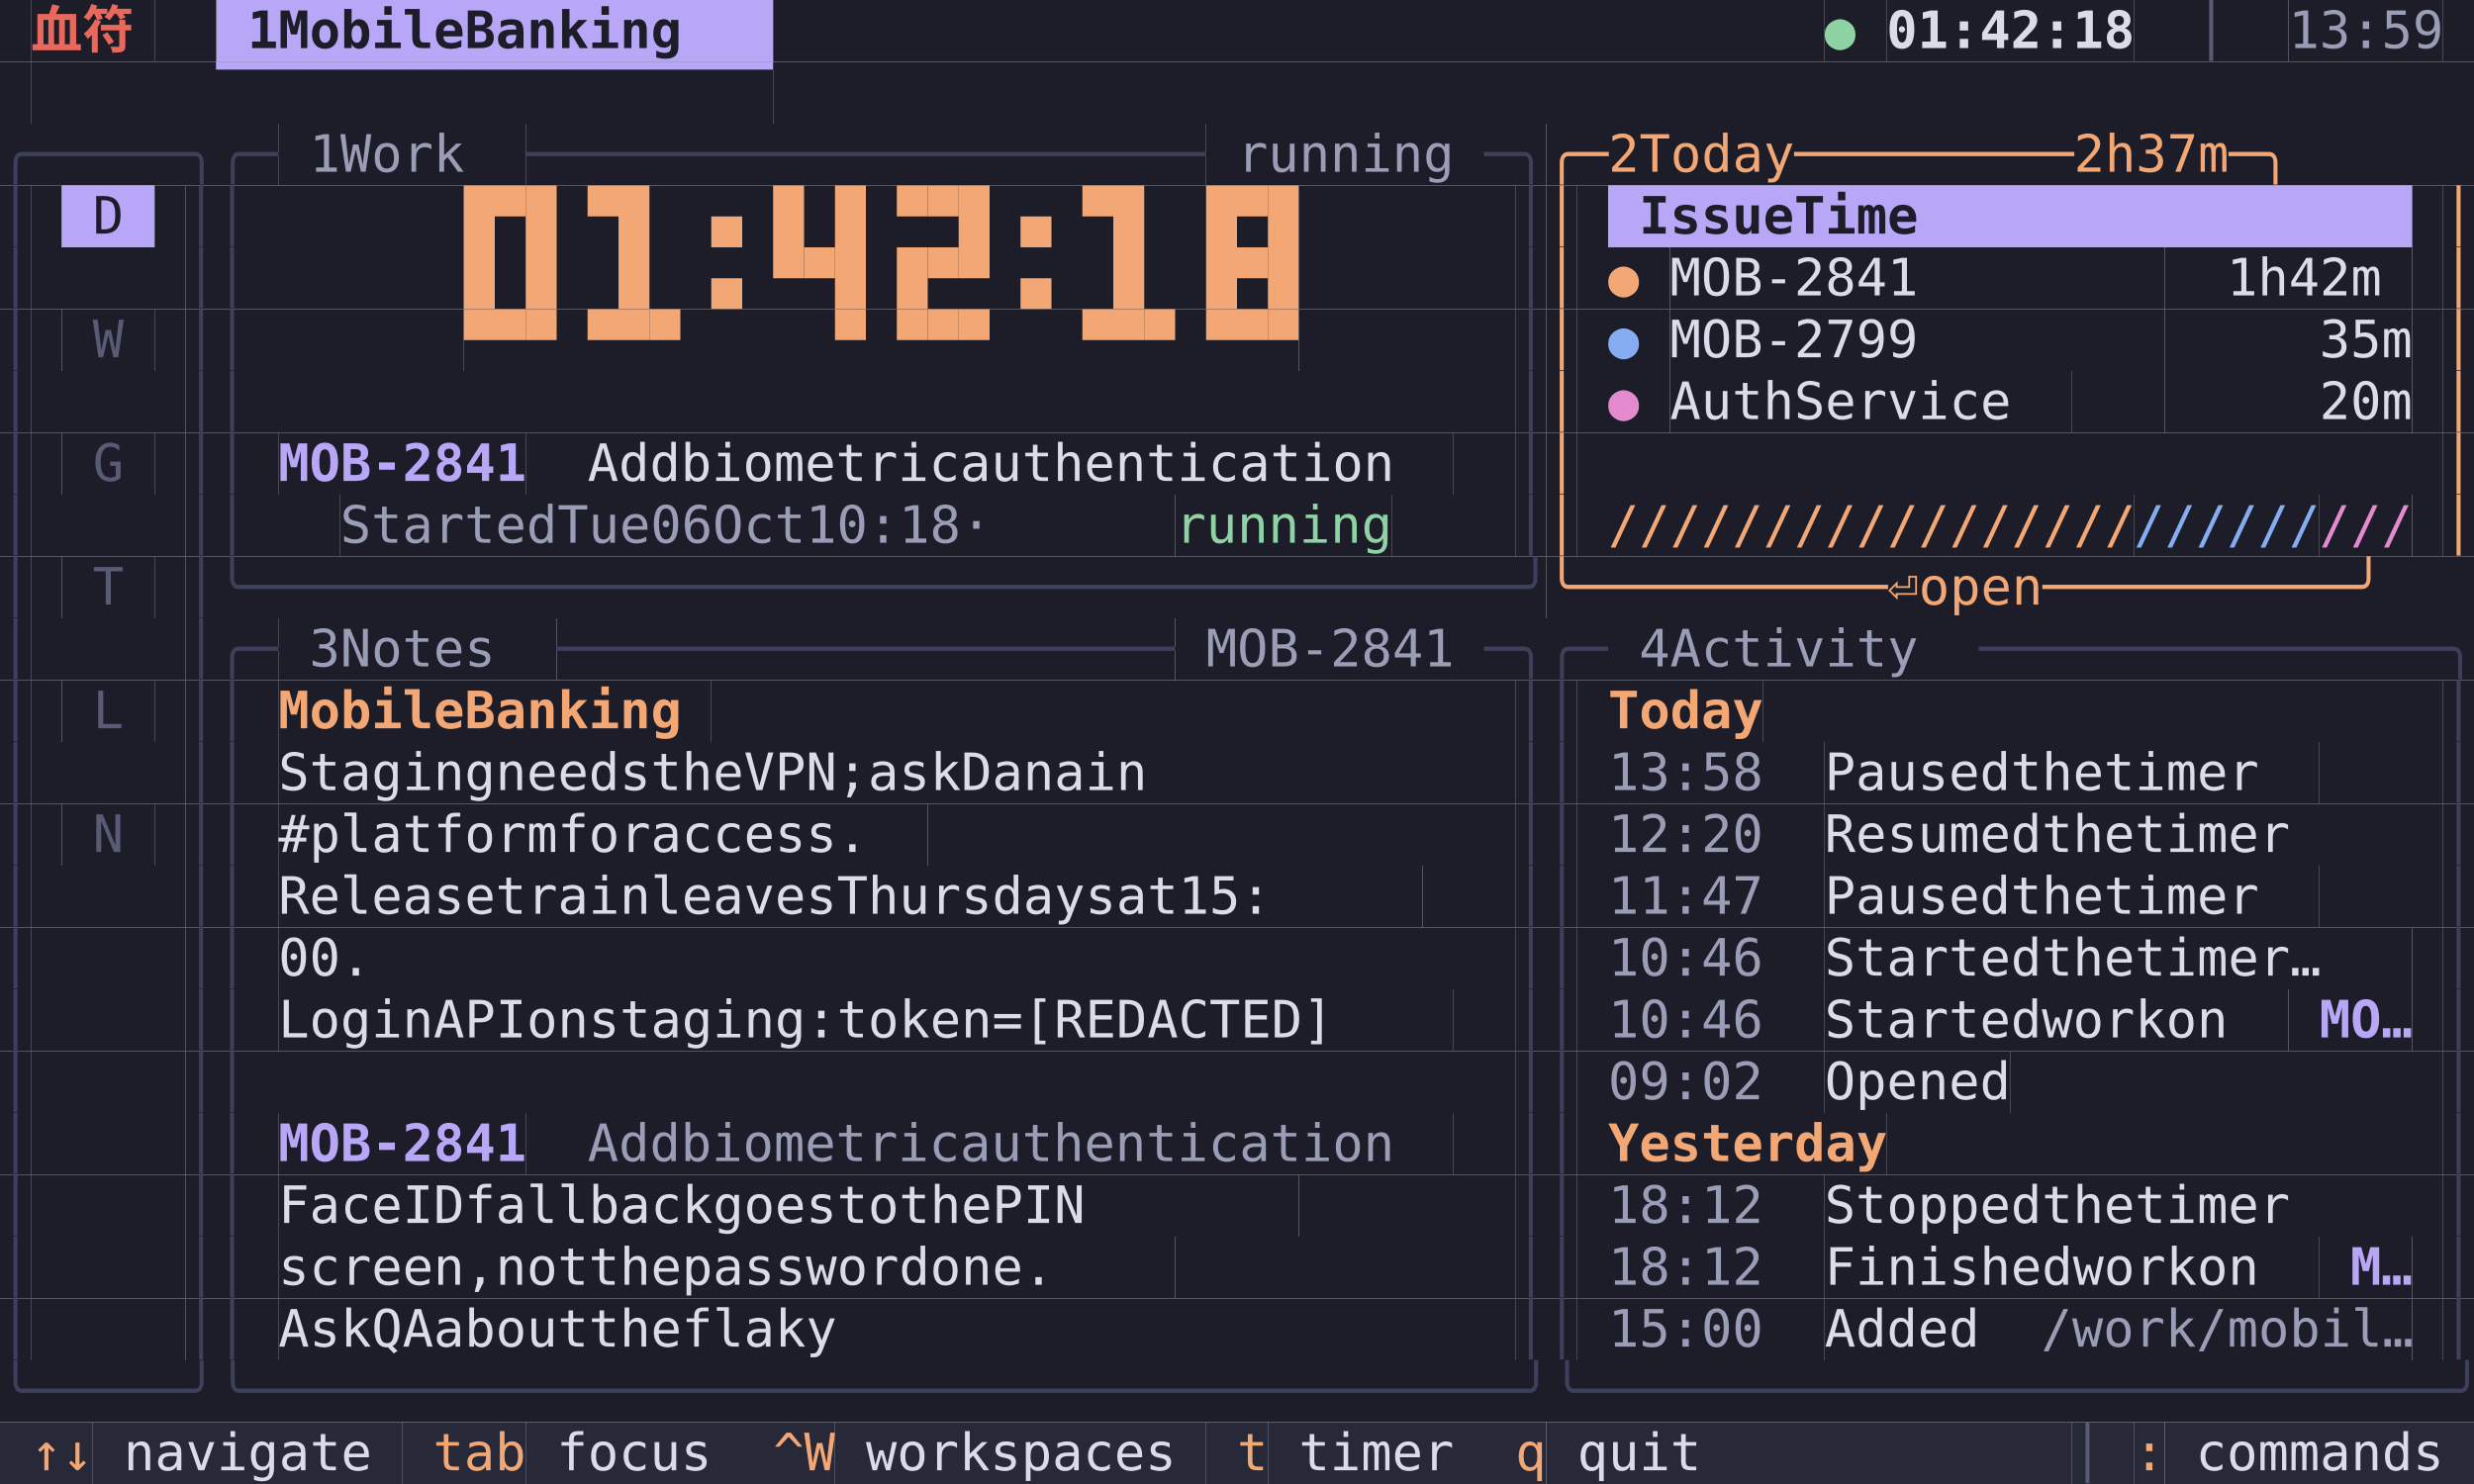
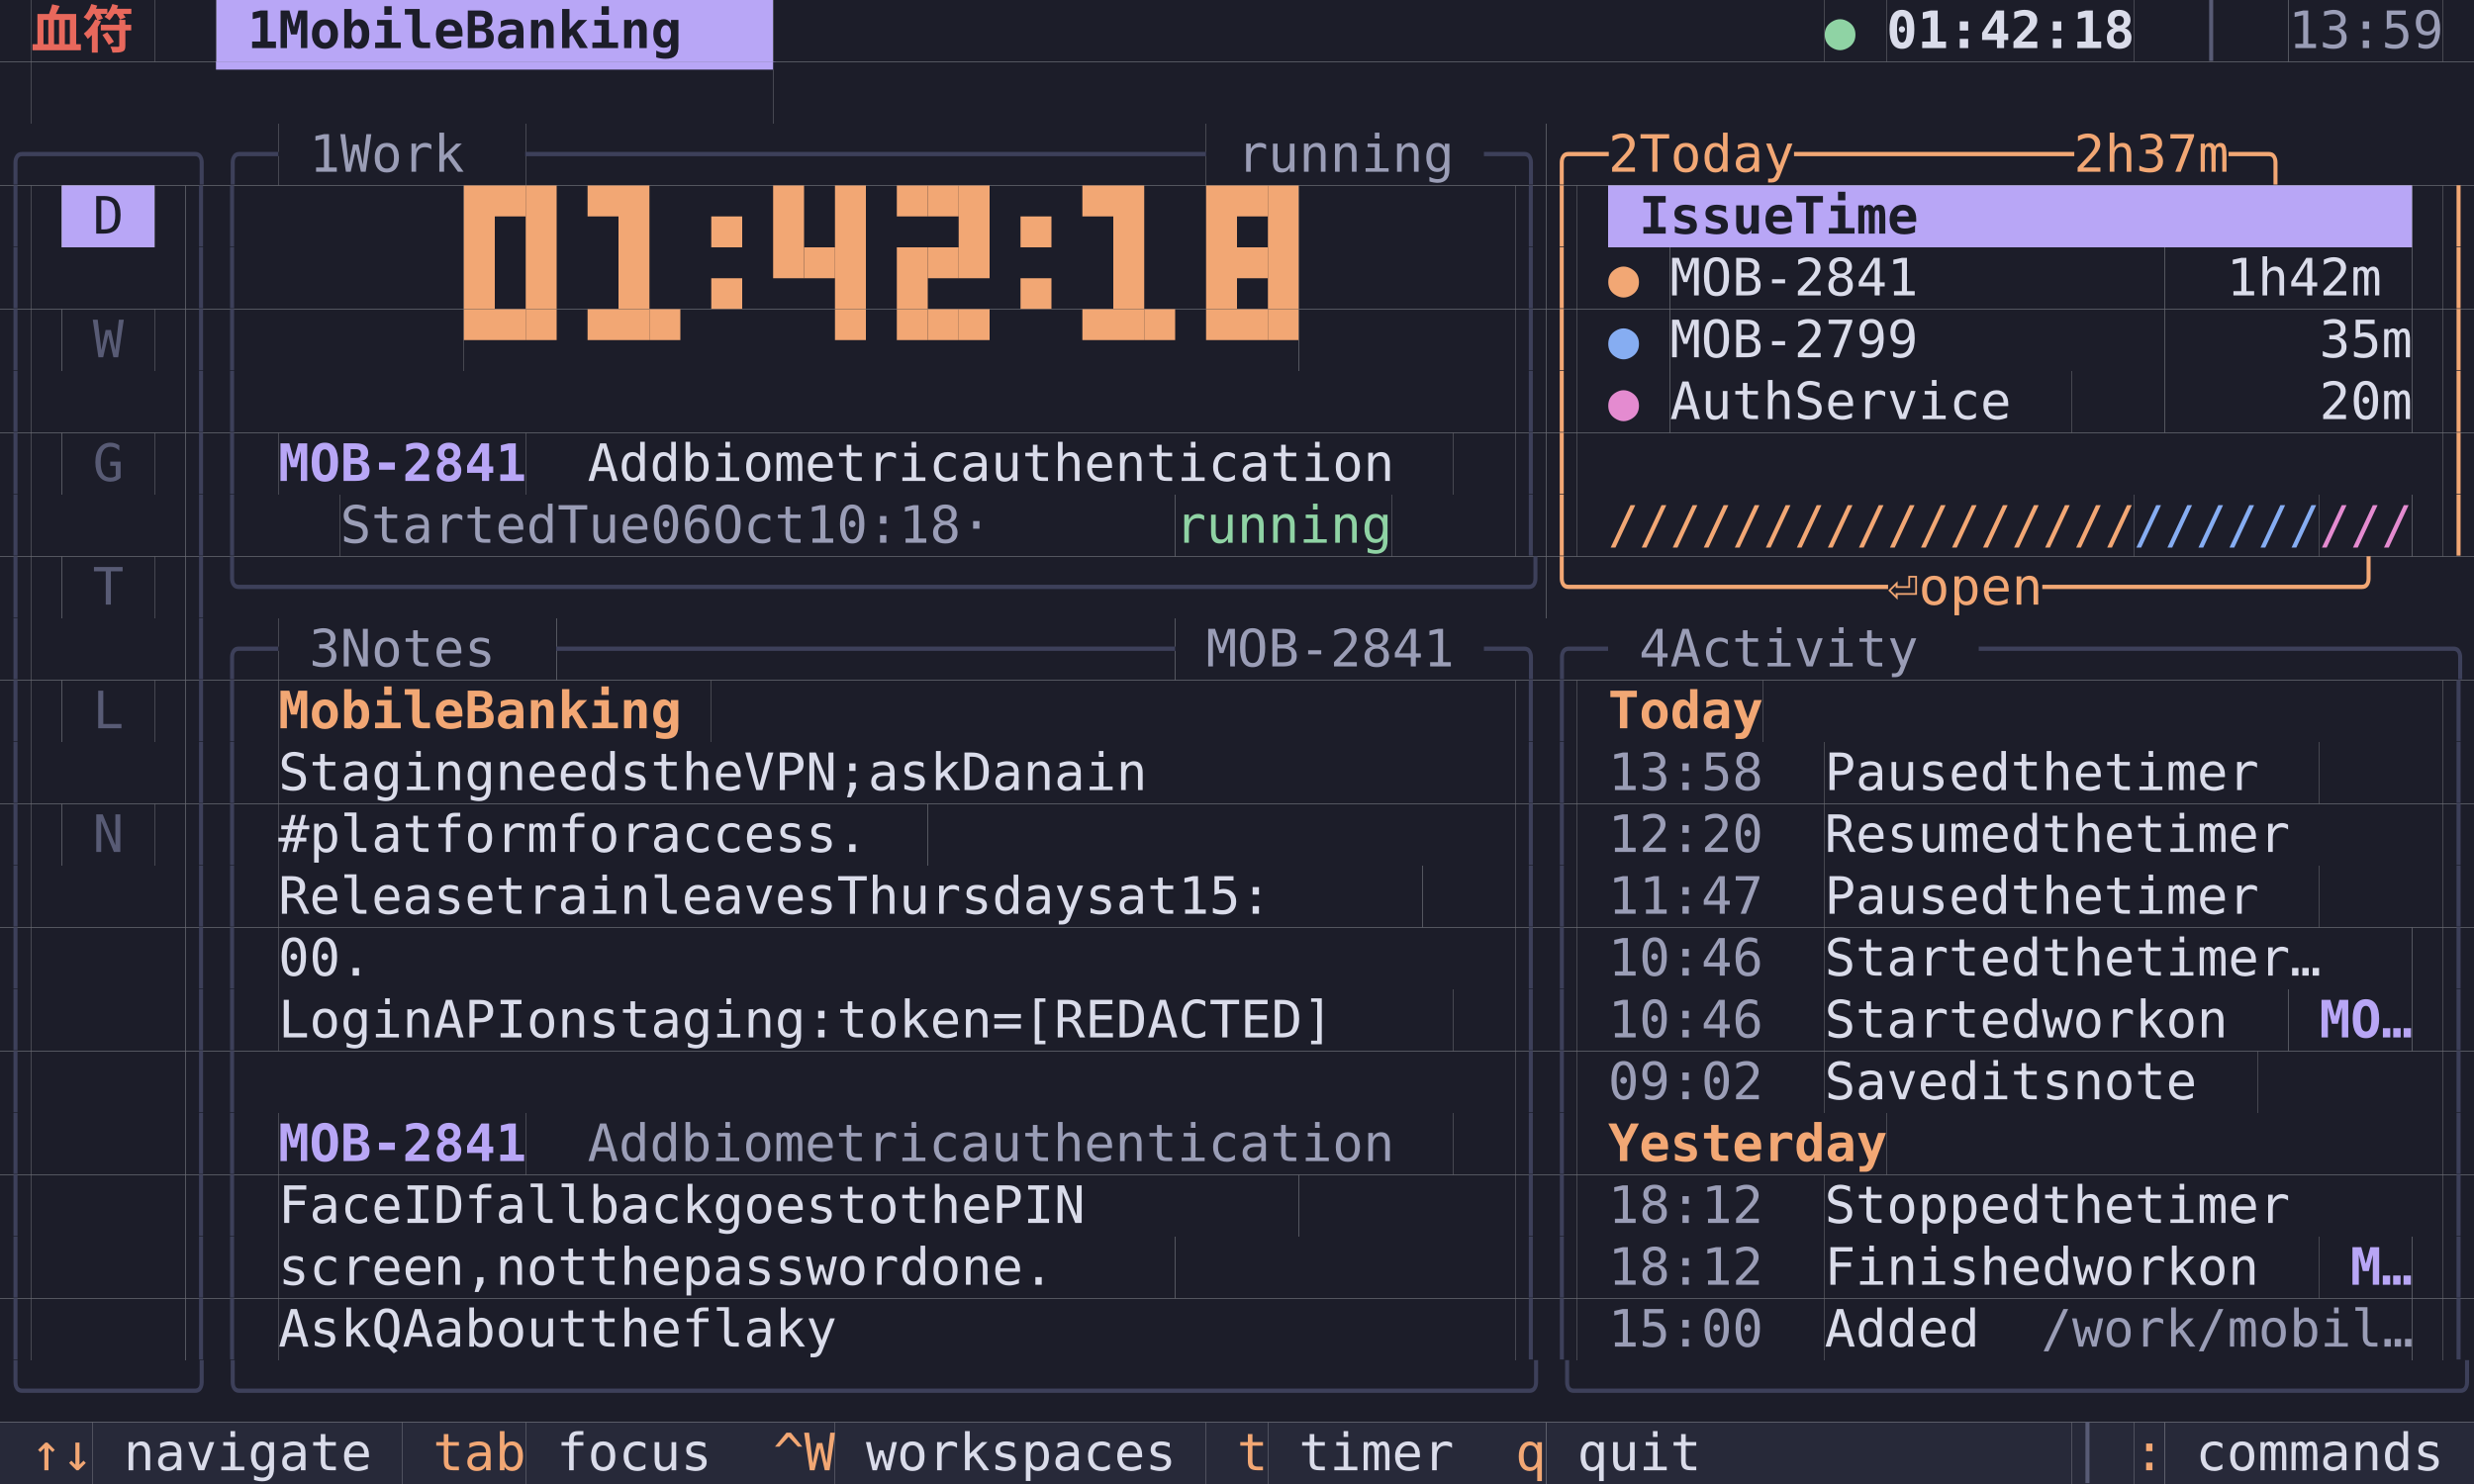
<svg xmlns="http://www.w3.org/2000/svg" width="720" height="432" viewBox="0 0 720 432" font-family="Menlo, 'DejaVu Sans Mono', 'Hiragino Sans GB', 'Noto Sans CJK SC', 'PingFang SC', monospace" font-size="15">
  <rect x="0" y="0" width="9" height="18" fill="#1c1d29" />
  <rect x="9" y="0" width="36" height="18" fill="#1c1d29" />
  <text x="9 27" y="14" fill="#e8685c" font-weight="bold">血符</text>
  <rect x="45" y="0" width="18" height="18" fill="#1c1d29" />
  <rect x="63" y="0" width="162" height="18" fill="#b8a6f6" />
  <text x="72 90 99 108 117 126 135 153 162 171 180 189 198 207" y="14" fill="#1c1d29" font-weight="bold">1MobileBanking</text>
  <rect x="225" y="0" width="306" height="18" fill="#1c1d29" />
  <rect x="531" y="0" width="18" height="18" fill="#1c1d29" />
  <text x="531" y="14" fill="#8fd3a4">●</text>
  <rect x="549" y="0" width="72" height="18" fill="#1c1d29" />
  <text x="549 558 567 576 585 594 603 612" y="14" fill="#dadcea" font-weight="bold">01:42:18</text>
  <rect x="621" y="0" width="45" height="18" fill="#1c1d29" />
  <text x="639" y="14" fill="#585b75">│</text>
  <rect x="666" y="0" width="45" height="18" fill="#1c1d29" />
  <text x="666 675 684 693 702" y="14" fill="#9a9db6">13:59</text>
  <rect x="711" y="0" width="9" height="18" fill="#1c1d29" />
  <rect x="0" y="18" width="9" height="18" fill="#1c1d29" />
  <rect x="9" y="18" width="216" height="18" fill="#1c1d29" />
  <text x="63 72 81 90 99 108 117 126 135 144 153 162 171 180 189 198 207 216" y="32" fill="#b8a6f6">▔▔▔▔▔▔▔▔▔▔▔▔▔▔▔▔▔▔</text>
  <rect x="225" y="18" width="495" height="18" fill="#1c1d29" />
  <rect x="0" y="36" width="81" height="18" fill="#1c1d29" />
  <text x="0 9 18 27 36 45 54 63 72" y="50" fill="#3d405a">╭─────╮╭─</text>
  <rect x="81" y="36" width="72" height="18" fill="#1c1d29" />
  <text x="90 108 117 126 135" y="50" fill="#9a9db6">1Work</text>
  <rect x="153" y="36" width="198" height="18" fill="#1c1d29" />
  <text x="153 162 171 180 189 198 207 216 225 234 243 252 261 270 279 288 297 306 315 324 333 342" y="50" fill="#3d405a">──────────────────────</text>
  <rect x="351" y="36" width="81" height="18" fill="#1c1d29" />
  <text x="360 369 378 387 396 405 414" y="50" fill="#9a9db6">running</text>
  <rect x="432" y="36" width="18" height="18" fill="#1c1d29" />
  <text x="432 441" y="50" fill="#3d405a">─╮</text>
  <rect x="450" y="36" width="270" height="18" fill="#1c1d29" />
  <text x="450 459 477 495 504 513 522 531 549 558 567 576 585 594 603 612 621 639 648 666 675 684 702 711" y="50" fill="#f2a774">╭─2Today─────────2h37m─╮</text>
  <rect x="0" y="54" width="9" height="18" fill="#1c1d29" />
  <text x="0" y="68" fill="#3d405a">│</text>
  <rect x="9" y="54" width="9" height="18" fill="#1c1d29" />
  <rect x="18" y="54" width="27" height="18" fill="#b8a6f6" />
  <text x="27" y="68" fill="#1c1d29">D</text>
  <rect x="45" y="54" width="9" height="18" fill="#1c1d29" />
  <rect x="54" y="54" width="18" height="18" fill="#1c1d29" />
  <text x="54 63" y="68" fill="#3d405a">││</text>
  <rect x="72" y="54" width="63" height="18" fill="#1c1d29" />
  <rect x="135" y="54" width="243" height="18" fill="#1c1d29" />
  <rect x="135" y="54" width="9" height="18" fill="#f2a774" />
  <rect x="144" y="54" width="9" height="9" fill="#f2a774" />
  <rect x="153" y="54" width="9" height="18" fill="#f2a774" />
  <rect x="171" y="54" width="9" height="9" fill="#f2a774" />
  <rect x="180" y="54" width="9" height="18" fill="#f2a774" />
  <rect x="207" y="63" width="9" height="9" fill="#f2a774" />
  <rect x="225" y="54" width="9" height="18" fill="#f2a774" />
  <rect x="243" y="54" width="9" height="18" fill="#f2a774" />
  <rect x="261" y="54" width="9" height="9" fill="#f2a774" />
  <rect x="270" y="54" width="9" height="9" fill="#f2a774" />
  <rect x="279" y="54" width="9" height="18" fill="#f2a774" />
  <rect x="297" y="63" width="9" height="9" fill="#f2a774" />
  <rect x="315" y="54" width="9" height="9" fill="#f2a774" />
  <rect x="324" y="54" width="9" height="18" fill="#f2a774" />
  <rect x="351" y="54" width="9" height="18" fill="#f2a774" />
  <rect x="360" y="54" width="9" height="9" fill="#f2a774" />
  <rect x="369" y="54" width="9" height="18" fill="#f2a774" />
  <rect x="378" y="54" width="63" height="18" fill="#1c1d29" />
  <rect x="441" y="54" width="9" height="18" fill="#1c1d29" />
  <text x="441" y="68" fill="#3d405a">│</text>
  <rect x="450" y="54" width="9" height="18" fill="#1c1d29" />
  <text x="450" y="68" fill="#f2a774">│</text>
  <rect x="459" y="54" width="9" height="18" fill="#1c1d29" />
  <rect x="468" y="54" width="234" height="18" fill="#b8a6f6" />
  <text x="477 486 495 504 513 657 666 675 684" y="68" fill="#1c1d29" font-weight="bold">IssueTime</text>
  <rect x="702" y="54" width="9" height="18" fill="#1c1d29" />
  <rect x="711" y="54" width="9" height="18" fill="#1c1d29" />
  <text x="711" y="68" fill="#f2a774">│</text>
  <rect x="0" y="72" width="9" height="18" fill="#1c1d29" />
  <text x="0" y="86" fill="#3d405a">│</text>
  <rect x="9" y="72" width="45" height="18" fill="#1c1d29" />
  <rect x="54" y="72" width="18" height="18" fill="#1c1d29" />
  <text x="54 63" y="86" fill="#3d405a">││</text>
  <rect x="72" y="72" width="63" height="18" fill="#1c1d29" />
  <rect x="135" y="72" width="243" height="18" fill="#1c1d29" />
  <rect x="135" y="72" width="9" height="18" fill="#f2a774" />
  <rect x="153" y="72" width="9" height="18" fill="#f2a774" />
  <rect x="180" y="72" width="9" height="18" fill="#f2a774" />
  <rect x="207" y="81" width="9" height="9" fill="#f2a774" />
  <rect x="225" y="72" width="9" height="9" fill="#f2a774" />
  <rect x="234" y="72" width="9" height="9" fill="#f2a774" />
  <rect x="243" y="72" width="9" height="18" fill="#f2a774" />
  <rect x="261" y="72" width="9" height="18" fill="#f2a774" />
  <rect x="270" y="72" width="9" height="9" fill="#f2a774" />
  <rect x="279" y="72" width="9" height="9" fill="#f2a774" />
  <rect x="297" y="81" width="9" height="9" fill="#f2a774" />
  <rect x="324" y="72" width="9" height="18" fill="#f2a774" />
  <rect x="351" y="72" width="9" height="18" fill="#f2a774" />
  <rect x="360" y="72" width="9" height="9" fill="#f2a774" />
  <rect x="369" y="72" width="9" height="18" fill="#f2a774" />
  <rect x="378" y="72" width="63" height="18" fill="#1c1d29" />
  <rect x="441" y="72" width="9" height="18" fill="#1c1d29" />
  <text x="441" y="86" fill="#3d405a">│</text>
  <rect x="450" y="72" width="9" height="18" fill="#1c1d29" />
  <text x="450" y="86" fill="#f2a774">│</text>
  <rect x="459" y="72" width="9" height="18" fill="#1c1d29" />
  <rect x="468" y="72" width="18" height="18" fill="#1c1d29" />
  <text x="468" y="86" fill="#f2a774">●</text>
  <rect x="486" y="72" width="90" height="18" fill="#1c1d29" />
  <text x="486 495 504 513 522 531 540 549" y="86" fill="#dadcea">MOB-2841</text>
  <rect x="576" y="72" width="54" height="18" fill="#1c1d29" />
  <rect x="630" y="72" width="72" height="18" fill="#1c1d29" />
  <text x="648 657 675 684 693" y="86" fill="#dadcea">1h42m</text>
  <rect x="702" y="72" width="9" height="18" fill="#1c1d29" />
  <rect x="711" y="72" width="9" height="18" fill="#1c1d29" />
  <text x="711" y="86" fill="#f2a774">│</text>
  <rect x="0" y="90" width="9" height="18" fill="#1c1d29" />
  <text x="0" y="104" fill="#3d405a">│</text>
  <rect x="9" y="90" width="9" height="18" fill="#1c1d29" />
  <rect x="18" y="90" width="27" height="18" fill="#1c1d29" />
  <text x="27" y="104" fill="#585b75">W</text>
  <rect x="45" y="90" width="9" height="18" fill="#1c1d29" />
  <rect x="54" y="90" width="18" height="18" fill="#1c1d29" />
  <text x="54 63" y="104" fill="#3d405a">││</text>
  <rect x="72" y="90" width="63" height="18" fill="#1c1d29" />
  <rect x="135" y="90" width="243" height="18" fill="#1c1d29" />
  <rect x="135" y="90" width="9" height="9" fill="#f2a774" />
  <rect x="144" y="90" width="9" height="9" fill="#f2a774" />
  <rect x="153" y="90" width="9" height="9" fill="#f2a774" />
  <rect x="171" y="90" width="9" height="9" fill="#f2a774" />
  <rect x="180" y="90" width="9" height="9" fill="#f2a774" />
  <rect x="189" y="90" width="9" height="9" fill="#f2a774" />
  <rect x="243" y="90" width="9" height="9" fill="#f2a774" />
  <rect x="261" y="90" width="9" height="9" fill="#f2a774" />
  <rect x="270" y="90" width="9" height="9" fill="#f2a774" />
  <rect x="279" y="90" width="9" height="9" fill="#f2a774" />
  <rect x="315" y="90" width="9" height="9" fill="#f2a774" />
  <rect x="324" y="90" width="9" height="9" fill="#f2a774" />
  <rect x="333" y="90" width="9" height="9" fill="#f2a774" />
  <rect x="351" y="90" width="9" height="9" fill="#f2a774" />
  <rect x="360" y="90" width="9" height="9" fill="#f2a774" />
  <rect x="369" y="90" width="9" height="9" fill="#f2a774" />
  <rect x="378" y="90" width="63" height="18" fill="#1c1d29" />
  <rect x="441" y="90" width="9" height="18" fill="#1c1d29" />
  <text x="441" y="104" fill="#3d405a">│</text>
  <rect x="450" y="90" width="9" height="18" fill="#1c1d29" />
  <text x="450" y="104" fill="#f2a774">│</text>
  <rect x="459" y="90" width="9" height="18" fill="#1c1d29" />
  <rect x="468" y="90" width="18" height="18" fill="#1c1d29" />
  <text x="468" y="104" fill="#86adf2">●</text>
  <rect x="486" y="90" width="90" height="18" fill="#1c1d29" />
  <text x="486 495 504 513 522 531 540 549" y="104" fill="#dadcea">MOB-2799</text>
  <rect x="576" y="90" width="54" height="18" fill="#1c1d29" />
  <rect x="630" y="90" width="72" height="18" fill="#1c1d29" />
  <text x="675 684 693" y="104" fill="#dadcea">35m</text>
  <rect x="702" y="90" width="9" height="18" fill="#1c1d29" />
  <rect x="711" y="90" width="9" height="18" fill="#1c1d29" />
  <text x="711" y="104" fill="#f2a774">│</text>
  <rect x="0" y="108" width="9" height="18" fill="#1c1d29" />
  <text x="0" y="122" fill="#3d405a">│</text>
  <rect x="9" y="108" width="45" height="18" fill="#1c1d29" />
  <rect x="54" y="108" width="18" height="18" fill="#1c1d29" />
  <text x="54 63" y="122" fill="#3d405a">││</text>
  <rect x="72" y="108" width="369" height="18" fill="#1c1d29" />
  <rect x="441" y="108" width="9" height="18" fill="#1c1d29" />
  <text x="441" y="122" fill="#3d405a">│</text>
  <rect x="450" y="108" width="9" height="18" fill="#1c1d29" />
  <text x="450" y="122" fill="#f2a774">│</text>
  <rect x="459" y="108" width="9" height="18" fill="#1c1d29" />
  <rect x="468" y="108" width="18" height="18" fill="#1c1d29" />
  <text x="468" y="122" fill="#e48bd0">●</text>
  <rect x="486" y="108" width="117" height="18" fill="#1c1d29" />
  <text x="486 495 504 513 531 540 549 558 567 576 585" y="122" fill="#dadcea">AuthService</text>
  <rect x="603" y="108" width="27" height="18" fill="#1c1d29" />
  <rect x="630" y="108" width="72" height="18" fill="#1c1d29" />
  <text x="675 684 693" y="122" fill="#dadcea">20m</text>
  <rect x="702" y="108" width="9" height="18" fill="#1c1d29" />
  <rect x="711" y="108" width="9" height="18" fill="#1c1d29" />
  <text x="711" y="122" fill="#f2a774">│</text>
  <rect x="0" y="126" width="9" height="18" fill="#1c1d29" />
  <text x="0" y="140" fill="#3d405a">│</text>
  <rect x="9" y="126" width="9" height="18" fill="#1c1d29" />
  <rect x="18" y="126" width="27" height="18" fill="#1c1d29" />
  <text x="27" y="140" fill="#585b75">G</text>
  <rect x="45" y="126" width="9" height="18" fill="#1c1d29" />
  <rect x="54" y="126" width="18" height="18" fill="#1c1d29" />
  <text x="54 63" y="140" fill="#3d405a">││</text>
  <rect x="72" y="126" width="9" height="18" fill="#1c1d29" />
  <rect x="81" y="126" width="72" height="18" fill="#1c1d29" />
  <text x="81 90 99 108 117 126 135 144" y="140" fill="#b8a6f6" font-weight="bold">MOB-2841</text>
  <rect x="153" y="126" width="270" height="18" fill="#1c1d29" />
  <text x="171 180 189 207 216 225 234 243 252 261 270 279 297 306 315 324 333 342 351 360 369 378 387 396 405 414" y="140" fill="#dadcea">Addbiometricauthentication</text>
  <rect x="423" y="126" width="18" height="18" fill="#1c1d29" />
  <rect x="441" y="126" width="9" height="18" fill="#1c1d29" />
  <text x="441" y="140" fill="#3d405a">│</text>
  <rect x="450" y="126" width="9" height="18" fill="#1c1d29" />
  <text x="450" y="140" fill="#f2a774">│</text>
  <rect x="459" y="126" width="252" height="18" fill="#1c1d29" />
  <rect x="711" y="126" width="9" height="18" fill="#1c1d29" />
  <text x="711" y="140" fill="#f2a774">│</text>
  <rect x="0" y="144" width="9" height="18" fill="#1c1d29" />
  <text x="0" y="158" fill="#3d405a">│</text>
  <rect x="9" y="144" width="45" height="18" fill="#1c1d29" />
  <rect x="54" y="144" width="18" height="18" fill="#1c1d29" />
  <text x="54 63" y="158" fill="#3d405a">││</text>
  <rect x="72" y="144" width="27" height="18" fill="#1c1d29" />
  <rect x="99" y="144" width="243" height="18" fill="#1c1d29" />
  <text x="99 108 117 126 135 144 153 171 180 189 207 216 234 243 252 270 279 288 297 306 324" y="158" fill="#9a9db6">StartedTue06Oct10:18·</text>
  <rect x="342" y="144" width="63" height="18" fill="#1c1d29" />
  <text x="342 351 360 369 378 387 396" y="158" fill="#8fd3a4">running</text>
  <rect x="405" y="144" width="36" height="18" fill="#1c1d29" />
  <rect x="441" y="144" width="9" height="18" fill="#1c1d29" />
  <text x="441" y="158" fill="#3d405a">│</text>
  <rect x="450" y="144" width="9" height="18" fill="#1c1d29" />
  <text x="450" y="158" fill="#f2a774">│</text>
  <rect x="459" y="144" width="9" height="18" fill="#1c1d29" />
  <rect x="468" y="144" width="153" height="18" fill="#1c1d29" />
  <text x="468 477 486 495 504 513 522 531 540 549 558 567 576 585 594 603 612" y="158" fill="#f2a774">/////////////////</text>
  <rect x="621" y="144" width="54" height="18" fill="#1c1d29" />
  <text x="621 630 639 648 657 666" y="158" fill="#86adf2">//////</text>
  <rect x="675" y="144" width="27" height="18" fill="#1c1d29" />
  <text x="675 684 693" y="158" fill="#e48bd0">///</text>
  <rect x="702" y="144" width="9" height="18" fill="#1c1d29" />
  <rect x="711" y="144" width="9" height="18" fill="#1c1d29" />
  <text x="711" y="158" fill="#f2a774">│</text>
  <rect x="0" y="162" width="9" height="18" fill="#1c1d29" />
  <text x="0" y="176" fill="#3d405a">│</text>
  <rect x="9" y="162" width="9" height="18" fill="#1c1d29" />
  <rect x="18" y="162" width="27" height="18" fill="#1c1d29" />
  <text x="27" y="176" fill="#585b75">T</text>
  <rect x="45" y="162" width="9" height="18" fill="#1c1d29" />
  <rect x="54" y="162" width="396" height="18" fill="#1c1d29" />
  <text x="54 63 72 81 90 99 108 117 126 135 144 153 162 171 180 189 198 207 216 225 234 243 252 261 270 279 288 297 306 315 324 333 342 351 360 369 378 387 396 405 414 423 432 441" y="176" fill="#3d405a">│╰─────────────────────────────────────────╯</text>
  <rect x="450" y="162" width="270" height="18" fill="#1c1d29" />
  <text x="450 459 468 477 486 495 504 513 522 531 540 558 576 585 594 603 621 630 639 648 657 666 675 684 693 702 711" y="176" fill="#f2a774">╰──────────⏎open──────────╯</text>
  <rect x="0" y="180" width="9" height="18" fill="#1c1d29" />
  <text x="0" y="194" fill="#3d405a">│</text>
  <rect x="9" y="180" width="45" height="18" fill="#1c1d29" />
  <rect x="54" y="180" width="27" height="18" fill="#1c1d29" />
  <text x="54 63 72" y="194" fill="#3d405a">│╭─</text>
  <rect x="81" y="180" width="81" height="18" fill="#1c1d29" />
  <text x="90 108 117 126 135 144" y="194" fill="#9a9db6">3Notes</text>
  <rect x="162" y="180" width="180" height="18" fill="#1c1d29" />
  <text x="162 171 180 189 198 207 216 225 234 243 252 261 270 279 288 297 306 315 324 333" y="194" fill="#3d405a">────────────────────</text>
  <rect x="342" y="180" width="90" height="18" fill="#1c1d29" />
  <text x="351 360 369 378 387 396 405 414" y="194" fill="#9a9db6">MOB-2841</text>
  <rect x="432" y="180" width="36" height="18" fill="#1c1d29" />
  <text x="432 441 450 459" y="194" fill="#3d405a">─╮╭─</text>
  <rect x="468" y="180" width="108" height="18" fill="#1c1d29" />
  <text x="477 495 504 513 522 531 540 549 558" y="194" fill="#9a9db6">4Activity</text>
  <rect x="576" y="180" width="144" height="18" fill="#1c1d29" />
  <text x="576 585 594 603 612 621 630 639 648 657 666 675 684 693 702 711" y="194" fill="#3d405a">───────────────╮</text>
  <rect x="0" y="198" width="9" height="18" fill="#1c1d29" />
  <text x="0" y="212" fill="#3d405a">│</text>
  <rect x="9" y="198" width="9" height="18" fill="#1c1d29" />
  <rect x="18" y="198" width="27" height="18" fill="#1c1d29" />
  <text x="27" y="212" fill="#585b75">L</text>
  <rect x="45" y="198" width="9" height="18" fill="#1c1d29" />
  <rect x="54" y="198" width="18" height="18" fill="#1c1d29" />
  <text x="54 63" y="212" fill="#3d405a">││</text>
  <rect x="72" y="198" width="9" height="18" fill="#1c1d29" />
  <rect x="81" y="198" width="126" height="18" fill="#1c1d29" />
  <text x="81 90 99 108 117 126 144 153 162 171 180 189 198" y="212" fill="#f2a774" font-weight="bold">MobileBanking</text>
  <rect x="207" y="198" width="234" height="18" fill="#1c1d29" />
  <rect x="441" y="198" width="18" height="18" fill="#1c1d29" />
  <text x="441 450" y="212" fill="#3d405a">││</text>
  <rect x="459" y="198" width="9" height="18" fill="#1c1d29" />
  <rect x="468" y="198" width="45" height="18" fill="#1c1d29" />
  <text x="468 477 486 495 504" y="212" fill="#f2a774" font-weight="bold">Today</text>
  <rect x="513" y="198" width="198" height="18" fill="#1c1d29" />
  <rect x="711" y="198" width="9" height="18" fill="#1c1d29" />
  <text x="711" y="212" fill="#3d405a">│</text>
  <rect x="0" y="216" width="9" height="18" fill="#1c1d29" />
  <text x="0" y="230" fill="#3d405a">│</text>
  <rect x="9" y="216" width="45" height="18" fill="#1c1d29" />
  <rect x="54" y="216" width="18" height="18" fill="#1c1d29" />
  <text x="54 63" y="230" fill="#3d405a">││</text>
  <rect x="72" y="216" width="9" height="18" fill="#1c1d29" />
  <rect x="81" y="216" width="315" height="18" fill="#1c1d29" />
  <text x="81 90 99 108 117 126 135 153 162 171 180 189 207 216 225 243 252 261 270 288 297 306 324 333 342 351 369 378" y="230" fill="#dadcea">StagingneedstheVPN;askDanain</text>
  <rect x="396" y="216" width="45" height="18" fill="#1c1d29" />
  <rect x="441" y="216" width="18" height="18" fill="#1c1d29" />
  <text x="441 450" y="230" fill="#3d405a">││</text>
  <rect x="459" y="216" width="9" height="18" fill="#1c1d29" />
  <rect x="468" y="216" width="63" height="18" fill="#1c1d29" />
  <text x="468 477 486 495 504" y="230" fill="#9a9db6">13:58</text>
  <rect x="531" y="216" width="144" height="18" fill="#1c1d29" />
  <text x="531 540 549 558 567 576 594 603 612 630 639 648 657 666" y="230" fill="#dadcea">Pausedthetimer</text>
  <rect x="675" y="216" width="36" height="18" fill="#1c1d29" />
  <rect x="711" y="216" width="9" height="18" fill="#1c1d29" />
  <text x="711" y="230" fill="#3d405a">│</text>
  <rect x="0" y="234" width="9" height="18" fill="#1c1d29" />
  <text x="0" y="248" fill="#3d405a">│</text>
  <rect x="9" y="234" width="9" height="18" fill="#1c1d29" />
  <rect x="18" y="234" width="27" height="18" fill="#1c1d29" />
  <text x="27" y="248" fill="#585b75">N</text>
  <rect x="45" y="234" width="9" height="18" fill="#1c1d29" />
  <rect x="54" y="234" width="18" height="18" fill="#1c1d29" />
  <text x="54 63" y="248" fill="#3d405a">││</text>
  <rect x="72" y="234" width="9" height="18" fill="#1c1d29" />
  <rect x="81" y="234" width="189" height="18" fill="#1c1d29" />
  <text x="81 90 99 108 117 126 135 144 153 171 180 189 207 216 225 234 243 252 261" y="248" fill="#dadcea">#platformforaccess.</text>
  <rect x="270" y="234" width="171" height="18" fill="#1c1d29" />
  <rect x="441" y="234" width="18" height="18" fill="#1c1d29" />
  <text x="441 450" y="248" fill="#3d405a">││</text>
  <rect x="459" y="234" width="9" height="18" fill="#1c1d29" />
  <rect x="468" y="234" width="63" height="18" fill="#1c1d29" />
  <text x="468 477 486 495 504" y="248" fill="#9a9db6">12:20</text>
  <rect x="531" y="234" width="153" height="18" fill="#1c1d29" />
  <text x="531 540 549 558 567 576 585 603 612 621 639 648 657 666 675" y="248" fill="#dadcea">Resumedthetimer</text>
  <rect x="684" y="234" width="27" height="18" fill="#1c1d29" />
  <rect x="711" y="234" width="9" height="18" fill="#1c1d29" />
  <text x="711" y="248" fill="#3d405a">│</text>
  <rect x="0" y="252" width="9" height="18" fill="#1c1d29" />
  <text x="0" y="266" fill="#3d405a">│</text>
  <rect x="9" y="252" width="45" height="18" fill="#1c1d29" />
  <rect x="54" y="252" width="18" height="18" fill="#1c1d29" />
  <text x="54 63" y="266" fill="#3d405a">││</text>
  <rect x="72" y="252" width="9" height="18" fill="#1c1d29" />
  <rect x="81" y="252" width="333" height="18" fill="#1c1d29" />
  <text x="81 90 99 108 117 126 135 153 162 171 180 189 207 216 225 234 243 252 270 279 288 297 306 315 324 333 342 360 369 387 396 405" y="266" fill="#dadcea">ReleasetrainleavesThursdaysat15:</text>
  <rect x="414" y="252" width="27" height="18" fill="#1c1d29" />
  <rect x="441" y="252" width="18" height="18" fill="#1c1d29" />
  <text x="441 450" y="266" fill="#3d405a">││</text>
  <rect x="459" y="252" width="9" height="18" fill="#1c1d29" />
  <rect x="468" y="252" width="63" height="18" fill="#1c1d29" />
  <text x="468 477 486 495 504" y="266" fill="#9a9db6">11:47</text>
  <rect x="531" y="252" width="144" height="18" fill="#1c1d29" />
  <text x="531 540 549 558 567 576 594 603 612 630 639 648 657 666" y="266" fill="#dadcea">Pausedthetimer</text>
  <rect x="675" y="252" width="36" height="18" fill="#1c1d29" />
  <rect x="711" y="252" width="9" height="18" fill="#1c1d29" />
  <text x="711" y="266" fill="#3d405a">│</text>
  <rect x="0" y="270" width="9" height="18" fill="#1c1d29" />
  <text x="0" y="284" fill="#3d405a">│</text>
  <rect x="9" y="270" width="45" height="18" fill="#1c1d29" />
  <rect x="54" y="270" width="18" height="18" fill="#1c1d29" />
  <text x="54 63" y="284" fill="#3d405a">││</text>
  <rect x="72" y="270" width="9" height="18" fill="#1c1d29" />
  <rect x="81" y="270" width="27" height="18" fill="#1c1d29" />
  <text x="81 90 99" y="284" fill="#dadcea">00.</text>
  <rect x="108" y="270" width="333" height="18" fill="#1c1d29" />
  <rect x="441" y="270" width="18" height="18" fill="#1c1d29" />
  <text x="441 450" y="284" fill="#3d405a">││</text>
  <rect x="459" y="270" width="9" height="18" fill="#1c1d29" />
  <rect x="468" y="270" width="63" height="18" fill="#1c1d29" />
  <text x="468 477 486 495 504" y="284" fill="#9a9db6">10:46</text>
  <rect x="531" y="270" width="171" height="18" fill="#1c1d29" />
  <text x="531 540 549 558 567 576 585 603 612 621 639 648 657 666 675 693" y="284" fill="#dadcea">Startedthetimer…</text>
  <rect x="702" y="270" width="9" height="18" fill="#1c1d29" />
  <rect x="711" y="270" width="9" height="18" fill="#1c1d29" />
  <text x="711" y="284" fill="#3d405a">│</text>
  <rect x="0" y="288" width="9" height="18" fill="#1c1d29" />
  <text x="0" y="302" fill="#3d405a">│</text>
  <rect x="9" y="288" width="45" height="18" fill="#1c1d29" />
  <rect x="54" y="288" width="18" height="18" fill="#1c1d29" />
  <text x="54 63" y="302" fill="#3d405a">││</text>
  <rect x="72" y="288" width="9" height="18" fill="#1c1d29" />
  <rect x="81" y="288" width="342" height="18" fill="#1c1d29" />
  <text x="81 90 99 108 117 135 144 153 171 180 198 207 216 225 234 243 252 261 279 288 297 306 315 324 333 342 351 360 369 378 387 396 405 414" y="302" fill="#dadcea">LoginAPIonstaging:token=[REDACTED]</text>
  <rect x="423" y="288" width="18" height="18" fill="#1c1d29" />
  <rect x="441" y="288" width="18" height="18" fill="#1c1d29" />
  <text x="441 450" y="302" fill="#3d405a">││</text>
  <rect x="459" y="288" width="9" height="18" fill="#1c1d29" />
  <rect x="468" y="288" width="63" height="18" fill="#1c1d29" />
  <text x="468 477 486 495 504" y="302" fill="#9a9db6">10:46</text>
  <rect x="531" y="288" width="135" height="18" fill="#1c1d29" />
  <text x="531 540 549 558 567 576 585 603 612 621 630 648 657" y="302" fill="#dadcea">Startedworkon</text>
  <rect x="666" y="288" width="36" height="18" fill="#1c1d29" />
  <text x="675 684 693" y="302" fill="#b8a6f6" font-weight="bold">MO…</text>
  <rect x="702" y="288" width="9" height="18" fill="#1c1d29" />
  <rect x="711" y="288" width="9" height="18" fill="#1c1d29" />
  <text x="711" y="302" fill="#3d405a">│</text>
  <rect x="0" y="306" width="9" height="18" fill="#1c1d29" />
  <text x="0" y="320" fill="#3d405a">│</text>
  <rect x="9" y="306" width="45" height="18" fill="#1c1d29" />
  <rect x="54" y="306" width="18" height="18" fill="#1c1d29" />
  <text x="54 63" y="320" fill="#3d405a">││</text>
  <rect x="72" y="306" width="369" height="18" fill="#1c1d29" />
  <rect x="441" y="306" width="18" height="18" fill="#1c1d29" />
  <text x="441 450" y="320" fill="#3d405a">││</text>
  <rect x="459" y="306" width="9" height="18" fill="#1c1d29" />
  <rect x="468" y="306" width="63" height="18" fill="#1c1d29" />
  <text x="468 477 486 495 504" y="320" fill="#9a9db6">09:02</text>
-   <rect x="531" y="306" width="54" height="18" fill="#1c1d29" />
-   <text x="531 540 549 558 567 576" y="320" fill="#dadcea">Opened</text>
-   <rect x="585" y="306" width="126" height="18" fill="#1c1d29" />
+   <rect x="531" y="306" width="126" height="18" fill="#1c1d29" />
+   <text x="531 540 549 558 567 585 594 603 621 630 639 648" y="320" fill="#dadcea">Saveditsnote</text>
+   <rect x="657" y="306" width="54" height="18" fill="#1c1d29" />
  <rect x="711" y="306" width="9" height="18" fill="#1c1d29" />
  <text x="711" y="320" fill="#3d405a">│</text>
  <rect x="0" y="324" width="9" height="18" fill="#1c1d29" />
  <text x="0" y="338" fill="#3d405a">│</text>
  <rect x="9" y="324" width="45" height="18" fill="#1c1d29" />
  <rect x="54" y="324" width="18" height="18" fill="#1c1d29" />
  <text x="54 63" y="338" fill="#3d405a">││</text>
  <rect x="72" y="324" width="9" height="18" fill="#1c1d29" />
  <rect x="81" y="324" width="72" height="18" fill="#1c1d29" />
  <text x="81 90 99 108 117 126 135 144" y="338" fill="#b8a6f6" font-weight="bold">MOB-2841</text>
  <rect x="153" y="324" width="270" height="18" fill="#1c1d29" />
  <text x="171 180 189 207 216 225 234 243 252 261 270 279 297 306 315 324 333 342 351 360 369 378 387 396 405 414" y="338" fill="#9a9db6">Addbiometricauthentication</text>
  <rect x="423" y="324" width="18" height="18" fill="#1c1d29" />
  <rect x="441" y="324" width="18" height="18" fill="#1c1d29" />
  <text x="441 450" y="338" fill="#3d405a">││</text>
  <rect x="459" y="324" width="9" height="18" fill="#1c1d29" />
  <rect x="468" y="324" width="81" height="18" fill="#1c1d29" />
  <text x="468 477 486 495 504 513 522 531 540" y="338" fill="#f2a774" font-weight="bold">Yesterday</text>
  <rect x="549" y="324" width="162" height="18" fill="#1c1d29" />
  <rect x="711" y="324" width="9" height="18" fill="#1c1d29" />
  <text x="711" y="338" fill="#3d405a">│</text>
  <rect x="0" y="342" width="9" height="18" fill="#1c1d29" />
  <text x="0" y="356" fill="#3d405a">│</text>
  <rect x="9" y="342" width="45" height="18" fill="#1c1d29" />
  <rect x="54" y="342" width="18" height="18" fill="#1c1d29" />
  <text x="54 63" y="356" fill="#3d405a">││</text>
  <rect x="72" y="342" width="9" height="18" fill="#1c1d29" />
  <rect x="81" y="342" width="297" height="18" fill="#1c1d29" />
  <text x="81 90 99 108 126 135 153 162 171 180 189 198 207 216 234 243 252 261 279 288 306 315 324 342 351 360" y="356" fill="#dadcea">FaceIDfallbackgoestothePIN</text>
  <rect x="378" y="342" width="63" height="18" fill="#1c1d29" />
  <rect x="441" y="342" width="18" height="18" fill="#1c1d29" />
  <text x="441 450" y="356" fill="#3d405a">││</text>
  <rect x="459" y="342" width="9" height="18" fill="#1c1d29" />
  <rect x="468" y="342" width="63" height="18" fill="#1c1d29" />
  <text x="468 477 486 495 504" y="356" fill="#9a9db6">18:12</text>
  <rect x="531" y="342" width="153" height="18" fill="#1c1d29" />
  <text x="531 540 549 558 567 576 585 603 612 621 639 648 657 666 675" y="356" fill="#dadcea">Stoppedthetimer</text>
  <rect x="684" y="342" width="27" height="18" fill="#1c1d29" />
  <rect x="711" y="342" width="9" height="18" fill="#1c1d29" />
  <text x="711" y="356" fill="#3d405a">│</text>
  <rect x="0" y="360" width="9" height="18" fill="#1c1d29" />
  <text x="0" y="374" fill="#3d405a">│</text>
  <rect x="9" y="360" width="45" height="18" fill="#1c1d29" />
  <rect x="54" y="360" width="18" height="18" fill="#1c1d29" />
  <text x="54 63" y="374" fill="#3d405a">││</text>
  <rect x="72" y="360" width="9" height="18" fill="#1c1d29" />
  <rect x="81" y="360" width="261" height="18" fill="#1c1d29" />
  <text x="81 90 99 108 117 126 135 153 162 171 189 198 207 225 234 243 252 261 270 279 288 306 315 324 333" y="374" fill="#dadcea">screen,notthepasswordone.</text>
  <rect x="342" y="360" width="99" height="18" fill="#1c1d29" />
  <rect x="441" y="360" width="18" height="18" fill="#1c1d29" />
  <text x="441 450" y="374" fill="#3d405a">││</text>
  <rect x="459" y="360" width="9" height="18" fill="#1c1d29" />
  <rect x="468" y="360" width="63" height="18" fill="#1c1d29" />
  <text x="468 477 486 495 504" y="374" fill="#9a9db6">18:12</text>
  <rect x="531" y="360" width="144" height="18" fill="#1c1d29" />
  <text x="531 540 549 558 567 576 585 594 612 621 630 639 657 666" y="374" fill="#dadcea">Finishedworkon</text>
  <rect x="675" y="360" width="27" height="18" fill="#1c1d29" />
  <text x="684 693" y="374" fill="#b8a6f6" font-weight="bold">M…</text>
  <rect x="702" y="360" width="9" height="18" fill="#1c1d29" />
  <rect x="711" y="360" width="9" height="18" fill="#1c1d29" />
  <text x="711" y="374" fill="#3d405a">│</text>
  <rect x="0" y="378" width="9" height="18" fill="#1c1d29" />
  <text x="0" y="392" fill="#3d405a">│</text>
  <rect x="9" y="378" width="45" height="18" fill="#1c1d29" />
  <rect x="54" y="378" width="18" height="18" fill="#1c1d29" />
  <text x="54 63" y="392" fill="#3d405a">││</text>
  <rect x="72" y="378" width="9" height="18" fill="#1c1d29" />
  <rect x="81" y="378" width="207" height="18" fill="#1c1d29" />
  <text x="81 90 99 117 126 144 153 162 171 180 198 207 216 234 243 252 261 270" y="392" fill="#dadcea">AskQAabouttheflaky</text>
  <rect x="288" y="378" width="153" height="18" fill="#1c1d29" />
  <rect x="441" y="378" width="18" height="18" fill="#1c1d29" />
  <text x="441 450" y="392" fill="#3d405a">││</text>
  <rect x="459" y="378" width="9" height="18" fill="#1c1d29" />
  <rect x="468" y="378" width="63" height="18" fill="#1c1d29" />
  <text x="468 477 486 495 504" y="392" fill="#9a9db6">15:00</text>
  <rect x="531" y="378" width="45" height="18" fill="#1c1d29" />
  <text x="531 540 549 558 567" y="392" fill="#dadcea">Added</text>
  <rect x="576" y="378" width="126" height="18" fill="#1c1d29" />
  <text x="594 603 612 621 630 639 648 657 666 675 684 693" y="392" fill="#9a9db6">/work/mobil…</text>
  <rect x="702" y="378" width="9" height="18" fill="#1c1d29" />
  <rect x="711" y="378" width="9" height="18" fill="#1c1d29" />
  <text x="711" y="392" fill="#3d405a">│</text>
  <rect x="0" y="396" width="720" height="18" fill="#1c1d29" />
  <text x="0 9 18 27 36 45 54 63 72 81 90 99 108 117 126 135 144 153 162 171 180 189 198 207 216 225 234 243 252 261 270 279 288 297 306 315 324 333 342 351 360 369 378 387 396 405 414 423 432 441 450 459 468 477 486 495 504 513 522 531 540 549 558 567 576 585 594 603 612 621 630 639 648 657 666 675 684 693 702 711" y="410" fill="#3d405a">╰─────╯╰─────────────────────────────────────────╯╰────────────────────────────╯</text>
  <rect x="0" y="414" width="27" height="18" fill="#272939" />
  <text x="9 18" y="428" fill="#f2a774">↑↓</text>
  <rect x="27" y="414" width="90" height="18" fill="#272939" />
  <text x="36 45 54 63 72 81 90 99" y="428" fill="#dadcea">navigate</text>
  <rect x="117" y="414" width="36" height="18" fill="#272939" />
  <text x="126 135 144" y="428" fill="#f2a774">tab</text>
  <rect x="153" y="414" width="63" height="18" fill="#272939" />
  <text x="162 171 180 189 198" y="428" fill="#dadcea">focus</text>
  <rect x="216" y="414" width="27" height="18" fill="#272939" />
  <text x="225 234" y="428" fill="#f2a774">^W</text>
  <rect x="243" y="414" width="108" height="18" fill="#272939" />
  <text x="252 261 270 279 288 297 306 315 324 333" y="428" fill="#dadcea">workspaces</text>
  <rect x="351" y="414" width="18" height="18" fill="#272939" />
  <text x="360" y="428" fill="#f2a774">t</text>
  <rect x="369" y="414" width="63" height="18" fill="#272939" />
  <text x="378 387 396 405 414" y="428" fill="#dadcea">timer</text>
  <rect x="432" y="414" width="18" height="18" fill="#272939" />
  <text x="441" y="428" fill="#f2a774">q</text>
  <rect x="450" y="414" width="54" height="18" fill="#272939" />
  <text x="459 468 477 486" y="428" fill="#dadcea">quit</text>
  <rect x="504" y="414" width="99" height="18" fill="#272939" />
  <rect x="603" y="414" width="18" height="18" fill="#272939" />
  <text x="603" y="428" fill="#585b75">│</text>
  <rect x="621" y="414" width="9" height="18" fill="#272939" />
  <text x="621" y="428" fill="#f2a774">:</text>
  <rect x="630" y="414" width="90" height="18" fill="#272939" />
  <text x="639 648 657 666 675 684 693 702" y="428" fill="#dadcea">commands</text>
</svg>
